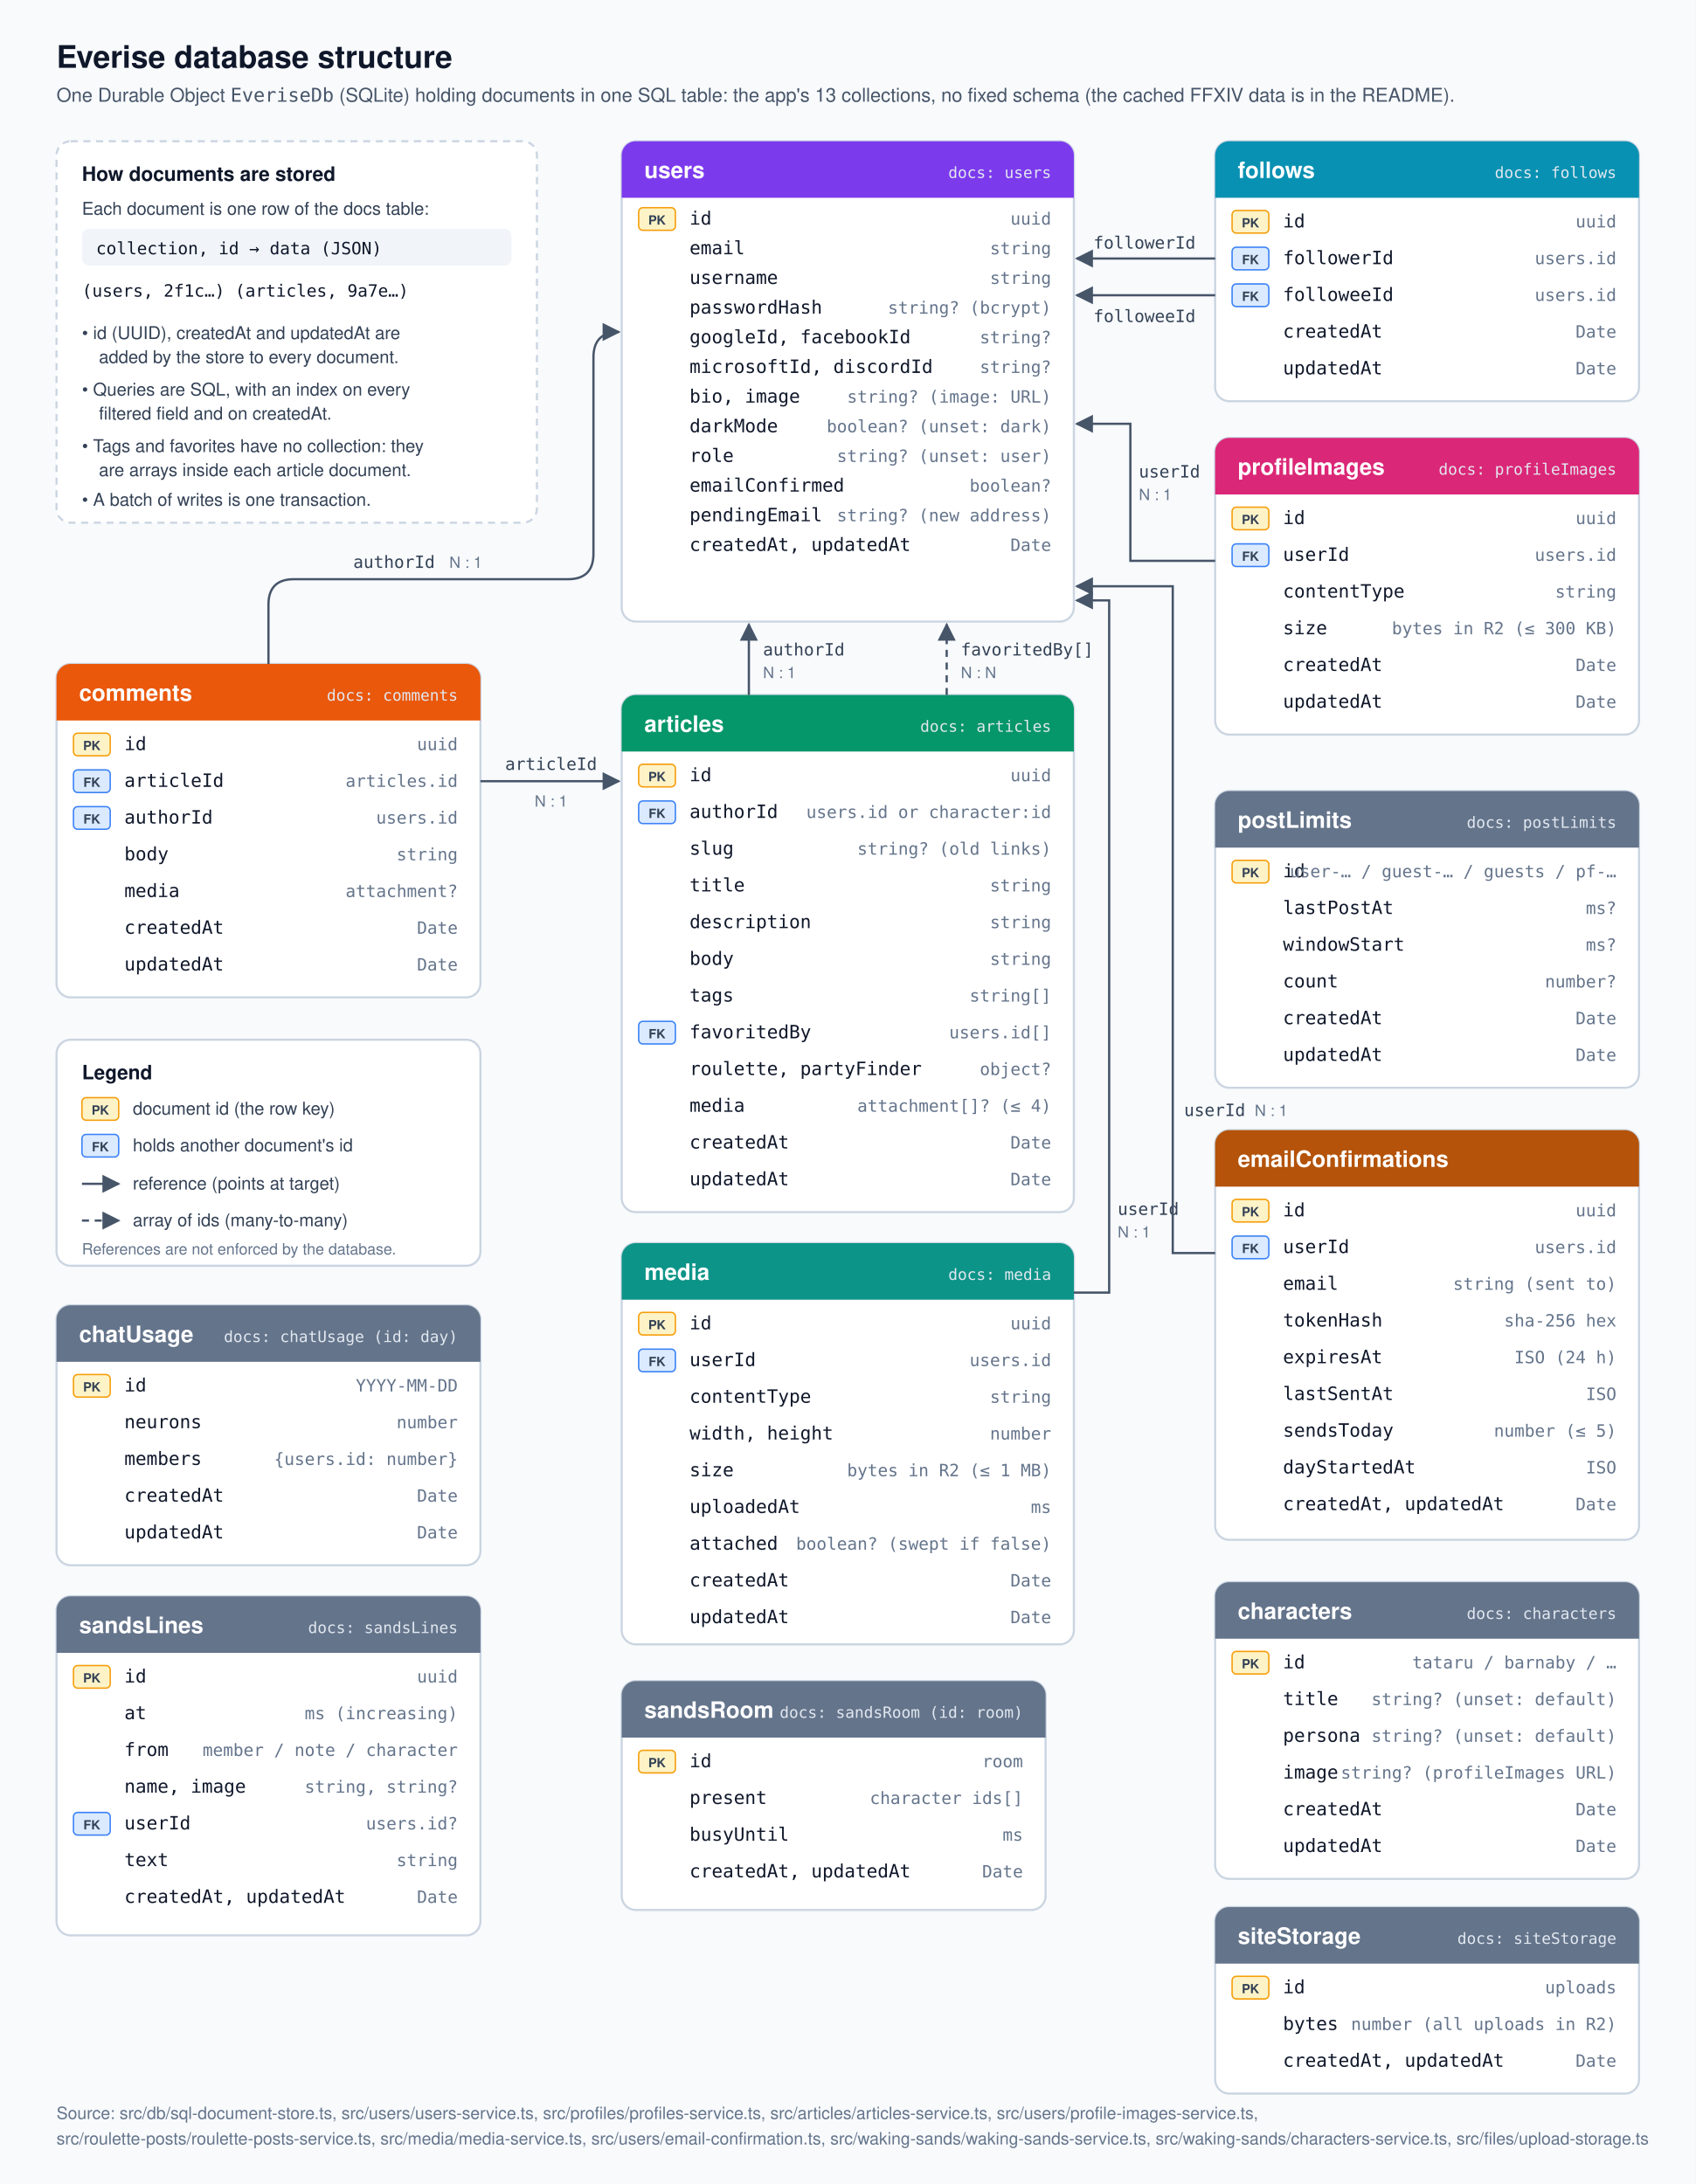
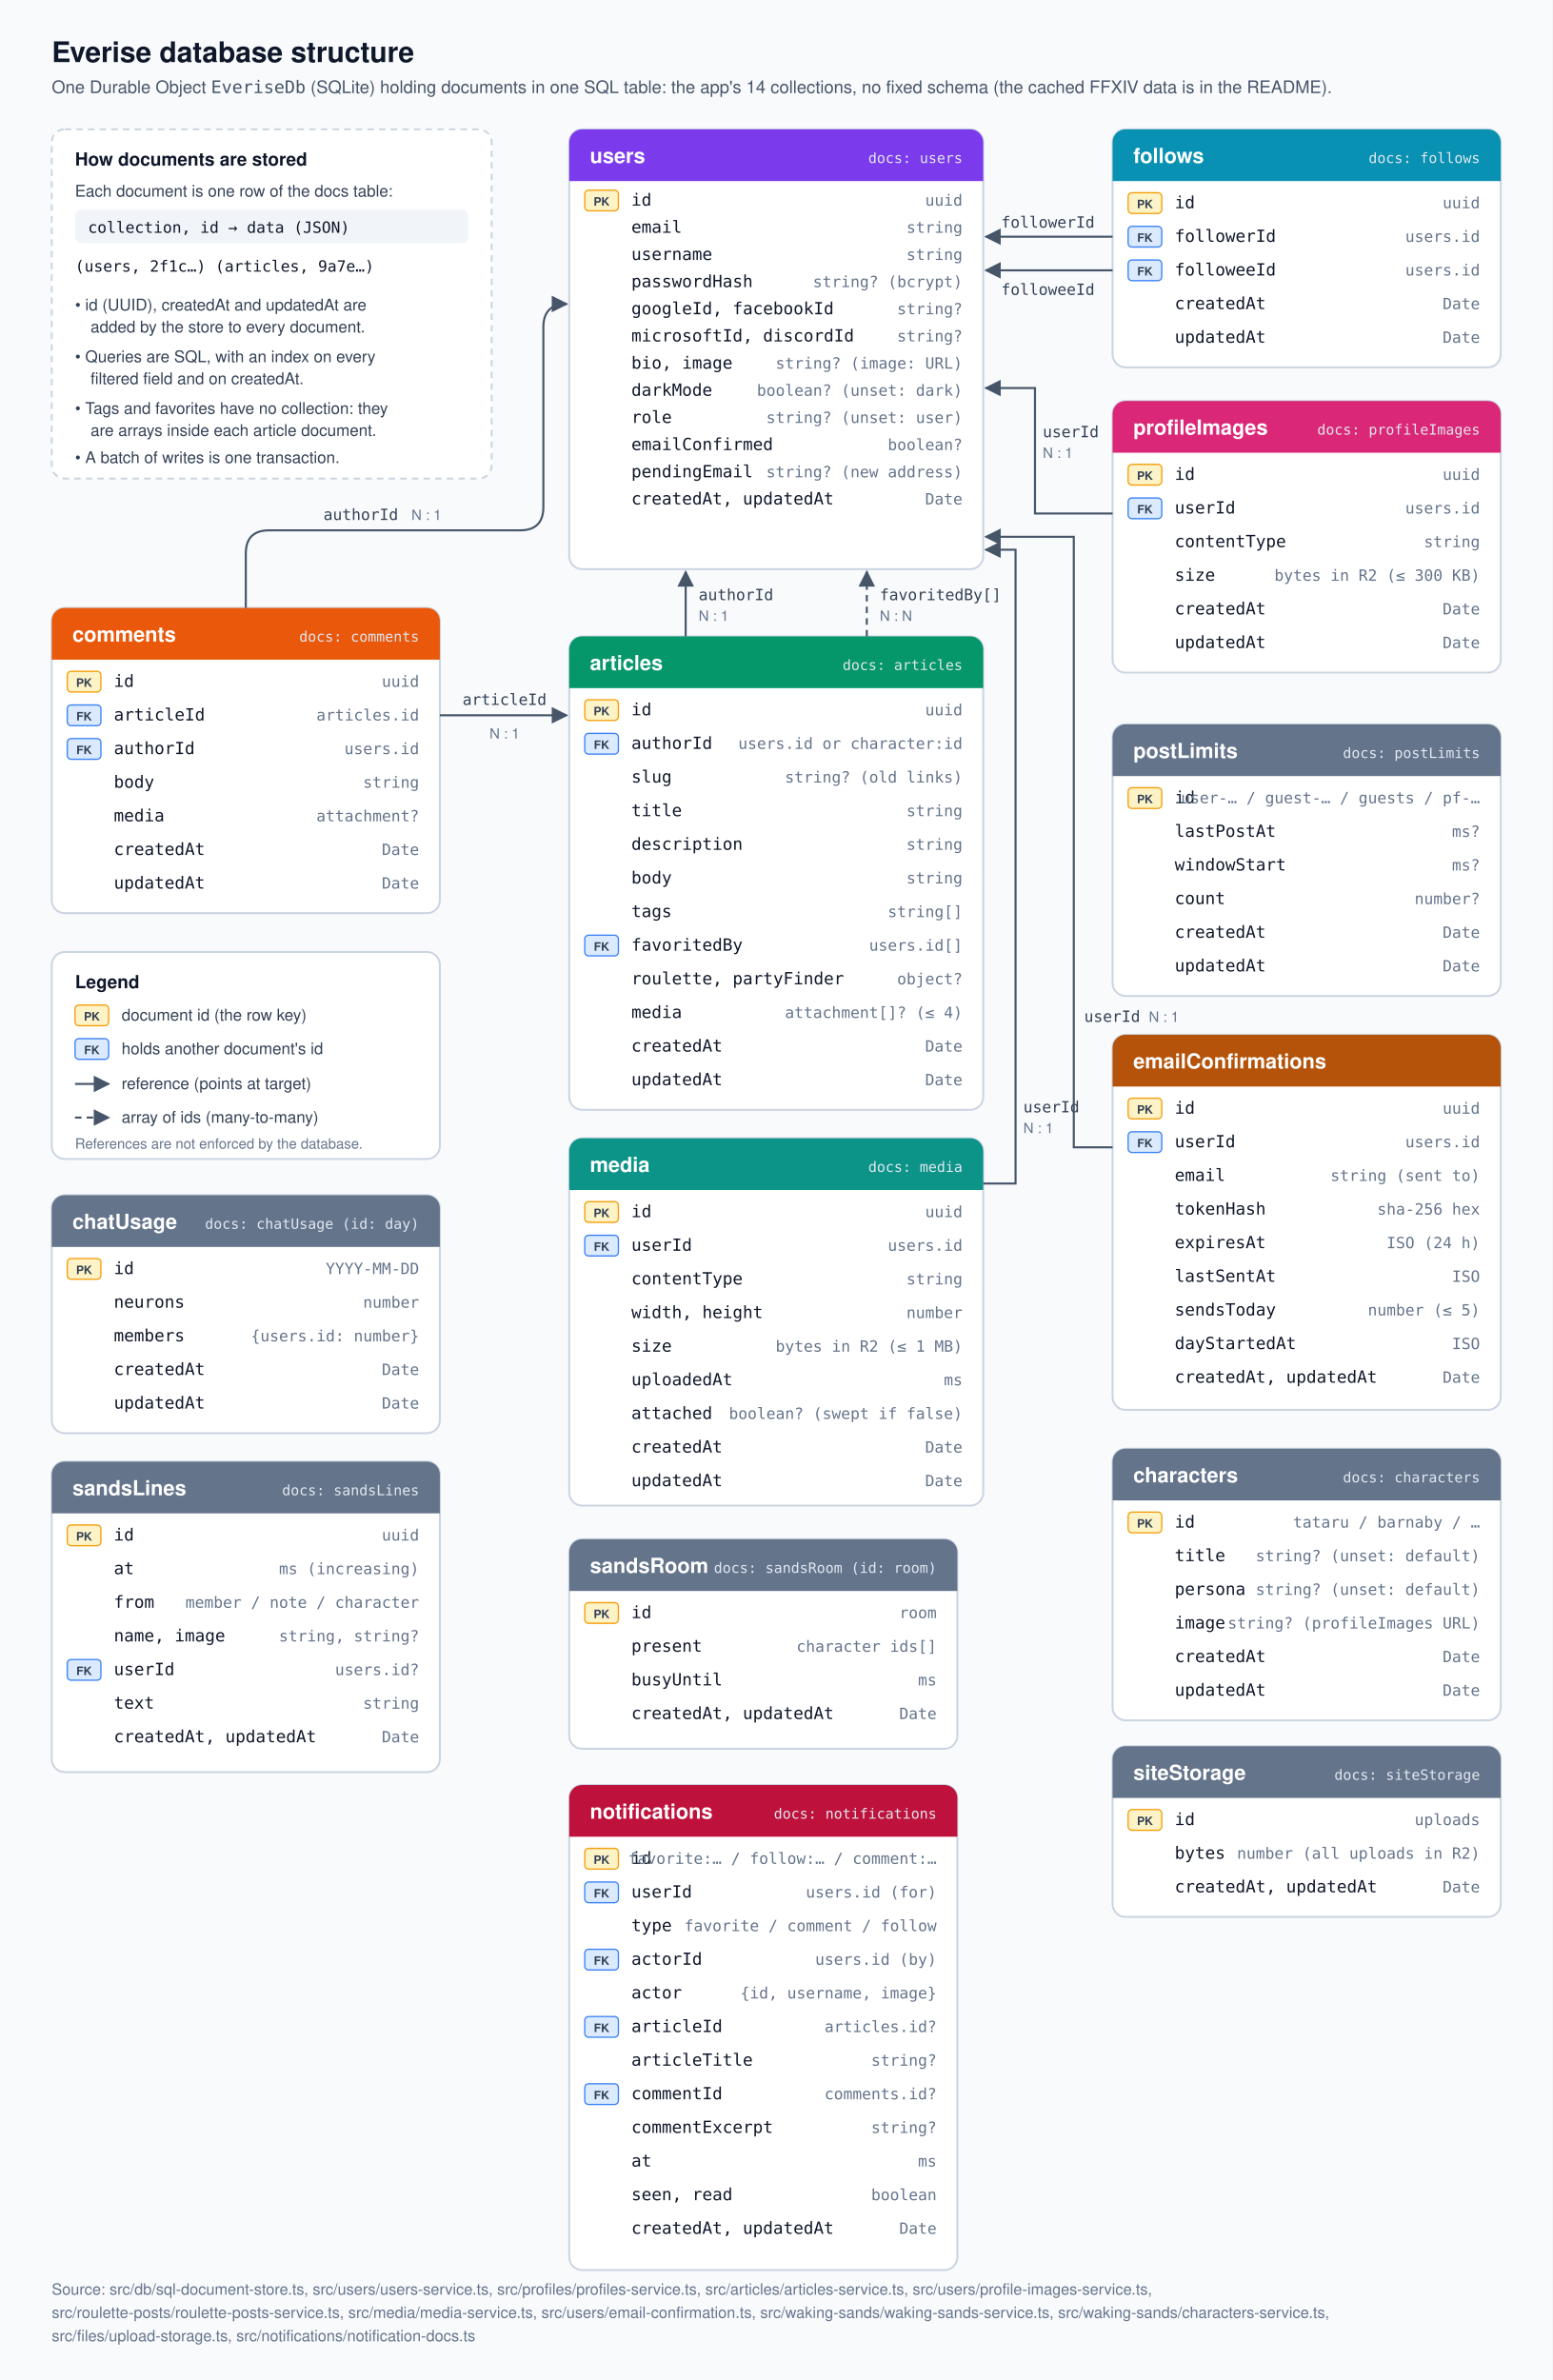
- <svg xmlns="http://www.w3.org/2000/svg" width="1200" height="1546" viewBox="0 0 1200 1546" font-family="Segoe UI, Helvetica, Arial, sans-serif">
+ <svg xmlns="http://www.w3.org/2000/svg" width="1200" height="1840" viewBox="0 0 1200 1840" font-family="Segoe UI, Helvetica, Arial, sans-serif">
  <defs>
    <marker id="arrow" viewBox="0 0 10 10" refX="9" refY="5" markerWidth="8" markerHeight="8" orient="auto-start-reverse">
      <path d="M0,0 L10,5 L0,10 z" fill="#475569" />
    </marker>
    <style>
      .box { fill: #ffffff; stroke: #cbd5e1; stroke-width: 1.5; }
      .title { font-size: 16px; font-weight: 700; fill: #ffffff; }
      .key { font-size: 11px; fill: #e2e8f0; font-family: Consolas, Menlo, monospace; }
      .field { font-size: 13px; fill: #0f172a; font-family: Consolas, Menlo, monospace; }
      .type { font-size: 12px; fill: #64748b; font-family: Consolas, Menlo, monospace; }
      .pk { fill: #fef3c7; stroke: #f59e0b; }
      .fk { fill: #dbeafe; stroke: #3b82f6; }
      .badge { font-size: 9px; font-weight: 700; fill: #334155; }
      .rel { fill: none; stroke: #475569; stroke-width: 1.6; }
      .rel-label { font-size: 12px; fill: #334155; font-family: Consolas, Menlo, monospace; }
      .card { font-size: 11px; fill: #64748b; }
      .note-title { font-size: 14px; font-weight: 700; fill: #0f172a; }
      .note { font-size: 12.5px; fill: #334155; }
      .mono { font-family: Consolas, Menlo, monospace; font-size: 12px; fill: #0f172a; }
    </style>
  </defs>
-   <rect width="1200" height="1546" fill="#f8fafc" />
+   <rect width="1200" height="1840" fill="#f8fafc" />
  <text x="40" y="48" font-size="22" font-weight="700" fill="#0f172a">Everise database structure</text>
-   <text x="40" y="72" font-size="13.5" fill="#475569">One Durable Object <tspan font-family="Consolas, Menlo, monospace">EveriseDb</tspan> (SQLite) holding documents in one SQL table: the app's 13 collections, no fixed schema (the cached FFXIV data is in the README).</text>
+   <text x="40" y="72" font-size="13.5" fill="#475569">One Durable Object <tspan font-family="Consolas, Menlo, monospace">EveriseDb</tspan> (SQLite) holding documents in one SQL table: the app's 14 collections, no fixed schema (the cached FFXIV data is in the README).</text>
  <rect x="40" y="100" width="340" height="270" rx="10" fill="#ffffff" stroke="#cbd5e1" stroke-width="1.5" stroke-dasharray="5 4" />
  <text x="58" y="128" class="note-title">How documents are stored</text>
  <text x="58" y="152" class="note">Each document is one row of the docs table:</text>
  <rect x="58" y="162" width="304" height="26" rx="5" fill="#f1f5f9" />
  <text x="68" y="180" class="mono">collection, id  →  data (JSON)</text>
  <text x="58" y="210" class="mono" fill="#475569">(users, 2f1c…)  (articles, 9a7e…)</text>
  <text x="58" y="240" class="note">• id (UUID), createdAt and updatedAt are</text>
  <text x="70" y="257" class="note">added by the store to every document.</text>
  <text x="58" y="280" class="note">• Queries are SQL, with an index on every</text>
  <text x="70" y="297" class="note">filtered field and on createdAt.</text>
  <text x="58" y="320" class="note">• Tags and favorites have no collection: they</text>
  <text x="70" y="337" class="note">are arrays inside each article document.</text>
  <text x="58" y="358" class="note">• A batch of writes is one transaction.</text>
  <g>
    <rect x="440" y="100" width="320" height="340" rx="10" class="box" />
    <path d="M450,100 h300 a10,10 0 0 1 10,10 v30 h-320 v-30 a10,10 0 0 1 10,-10 z" fill="#7c3aed" />
    <text x="456" y="126" class="title">users</text>
    <text x="744" y="126" class="key" text-anchor="end">docs: users</text>
    <rect x="452" y="147" width="26" height="16" rx="3" class="pk" />
    <text x="465" y="159" class="badge" text-anchor="middle">PK</text>
    <text x="488" y="159" class="field">id</text>
    <text x="744" y="159" class="type" text-anchor="end">uuid</text>
    <text x="488" y="180" class="field">email</text>
    <text x="744" y="180" class="type" text-anchor="end">string</text>
    <text x="488" y="201" class="field">username</text>
    <text x="744" y="201" class="type" text-anchor="end">string</text>
    <text x="488" y="222" class="field">passwordHash</text>
    <text x="744" y="222" class="type" text-anchor="end">string? (bcrypt)</text>
    <text x="488" y="243" class="field">googleId, facebookId</text>
    <text x="744" y="243" class="type" text-anchor="end">string?</text>
    <text x="488" y="264" class="field">microsoftId, discordId</text>
    <text x="744" y="264" class="type" text-anchor="end">string?</text>
    <text x="488" y="285" class="field">bio, image</text>
    <text x="744" y="285" class="type" text-anchor="end">string? (image: URL)</text>
    <text x="488" y="306" class="field">darkMode</text>
    <text x="744" y="306" class="type" text-anchor="end">boolean? (unset: dark)</text>
    <text x="488" y="327" class="field">role</text>
    <text x="744" y="327" class="type" text-anchor="end">string? (unset: user)</text>
    <text x="488" y="348" class="field">emailConfirmed</text>
    <text x="744" y="348" class="type" text-anchor="end">boolean?</text>
    <text x="488" y="369" class="field">pendingEmail</text>
    <text x="744" y="369" class="type" text-anchor="end">string? (new address)</text>
    <text x="488" y="390" class="field">createdAt, updatedAt</text>
    <text x="744" y="390" class="type" text-anchor="end">Date</text>
  </g>
  <g>
    <rect x="860" y="100" width="300" height="184" rx="10" class="box" />
    <path d="M870,100 h280 a10,10 0 0 1 10,10 v30 h-300 v-30 a10,10 0 0 1 10,-10 z" fill="#0891b2" />
    <text x="876" y="126" class="title">follows</text>
    <text x="1144" y="126" class="key" text-anchor="end">docs: follows</text>
    <rect x="872" y="149" width="26" height="16" rx="3" class="pk" />
    <text x="885" y="161" class="badge" text-anchor="middle">PK</text>
    <text x="908" y="161" class="field">id</text>
    <text x="1144" y="161" class="type" text-anchor="end">uuid</text>
    <rect x="872" y="175" width="26" height="16" rx="3" class="fk" />
    <text x="885" y="187" class="badge" text-anchor="middle">FK</text>
    <text x="908" y="187" class="field">followerId</text>
    <text x="1144" y="187" class="type" text-anchor="end">users.id</text>
    <rect x="872" y="201" width="26" height="16" rx="3" class="fk" />
    <text x="885" y="213" class="badge" text-anchor="middle">FK</text>
    <text x="908" y="213" class="field">followeeId</text>
    <text x="1144" y="213" class="type" text-anchor="end">users.id</text>
    <text x="908" y="239" class="field">createdAt</text>
    <text x="1144" y="239" class="type" text-anchor="end">Date</text>
    <text x="908" y="265" class="field">updatedAt</text>
    <text x="1144" y="265" class="type" text-anchor="end">Date</text>
  </g>
  <g transform="translate(0 52)">
    <rect x="440" y="440" width="320" height="366" rx="10" class="box" />
    <path d="M450,440 h300 a10,10 0 0 1 10,10 v30 h-320 v-30 a10,10 0 0 1 10,-10 z" fill="#059669" />
    <text x="456" y="466" class="title">articles</text>
    <text x="744" y="466" class="key" text-anchor="end">docs: articles</text>
    <rect x="452" y="489" width="26" height="16" rx="3" class="pk" />
    <text x="465" y="501" class="badge" text-anchor="middle">PK</text>
    <text x="488" y="501" class="field">id</text>
    <text x="744" y="501" class="type" text-anchor="end">uuid</text>
    <rect x="452" y="515" width="26" height="16" rx="3" class="fk" />
    <text x="465" y="527" class="badge" text-anchor="middle">FK</text>
    <text x="488" y="527" class="field">authorId</text>
    <text x="744" y="527" class="type" text-anchor="end">users.id or character:id</text>
    <text x="488" y="553" class="field">slug</text>
    <text x="744" y="553" class="type" text-anchor="end">string? (old links)</text>
    <text x="488" y="579" class="field">title</text>
    <text x="744" y="579" class="type" text-anchor="end">string</text>
    <text x="488" y="605" class="field">description</text>
    <text x="744" y="605" class="type" text-anchor="end">string</text>
    <text x="488" y="631" class="field">body</text>
    <text x="744" y="631" class="type" text-anchor="end">string</text>
    <text x="488" y="657" class="field">tags</text>
    <text x="744" y="657" class="type" text-anchor="end">string[]</text>
    <rect x="452" y="671" width="26" height="16" rx="3" class="fk" />
    <text x="465" y="683" class="badge" text-anchor="middle">FK</text>
    <text x="488" y="683" class="field">favoritedBy</text>
    <text x="744" y="683" class="type" text-anchor="end">users.id[]</text>
    <text x="488" y="709" class="field">roulette, partyFinder</text>
    <text x="744" y="709" class="type" text-anchor="end">object?</text>
    <text x="488" y="735" class="field">media</text>
    <text x="744" y="735" class="type" text-anchor="end">attachment[]? (≤ 4)</text>
    <text x="488" y="761" class="field">createdAt</text>
    <text x="744" y="761" class="type" text-anchor="end">Date</text>
    <text x="488" y="787" class="field">updatedAt</text>
    <text x="744" y="787" class="type" text-anchor="end">Date</text>
  </g>
  <g>
    <rect x="40" y="470" width="300" height="236" rx="10" class="box" />
    <path d="M50,470 h280 a10,10 0 0 1 10,10 v30 h-300 v-30 a10,10 0 0 1 10,-10 z" fill="#ea580c" />
    <text x="56" y="496" class="title">comments</text>
    <text x="324" y="496" class="key" text-anchor="end">docs: comments</text>
    <rect x="52" y="519" width="26" height="16" rx="3" class="pk" />
    <text x="65" y="531" class="badge" text-anchor="middle">PK</text>
    <text x="88" y="531" class="field">id</text>
    <text x="324" y="531" class="type" text-anchor="end">uuid</text>
    <rect x="52" y="545" width="26" height="16" rx="3" class="fk" />
    <text x="65" y="557" class="badge" text-anchor="middle">FK</text>
    <text x="88" y="557" class="field">articleId</text>
    <text x="324" y="557" class="type" text-anchor="end">articles.id</text>
    <rect x="52" y="571" width="26" height="16" rx="3" class="fk" />
    <text x="65" y="583" class="badge" text-anchor="middle">FK</text>
    <text x="88" y="583" class="field">authorId</text>
    <text x="324" y="583" class="type" text-anchor="end">users.id</text>
    <text x="88" y="609" class="field">body</text>
    <text x="324" y="609" class="type" text-anchor="end">string</text>
    <text x="88" y="635" class="field">media</text>
    <text x="324" y="635" class="type" text-anchor="end">attachment?</text>
    <text x="88" y="661" class="field">createdAt</text>
    <text x="324" y="661" class="type" text-anchor="end">Date</text>
    <text x="88" y="687" class="field">updatedAt</text>
    <text x="324" y="687" class="type" text-anchor="end">Date</text>
  </g>
  <path d="M860,183 H762" class="rel" marker-end="url(#arrow)" />
  <text x="810" y="176" class="rel-label" text-anchor="middle">followerId</text>
  <path d="M860,209 H762" class="rel" marker-end="url(#arrow)" />
  <text x="810" y="228" class="rel-label" text-anchor="middle">followeeId</text>
  <path d="M530,492 V442" class="rel" marker-end="url(#arrow)" />
  <text x="540" y="464" class="rel-label">authorId</text>
  <text x="540" y="480" class="card">N : 1</text>
  <path d="M670,492 V442" class="rel" stroke-dasharray="5 4" marker-end="url(#arrow)" />
  <text x="680" y="464" class="rel-label">favoritedBy[]</text>
  <text x="680" y="480" class="card">N : N</text>
  <path d="M340,553 H438" class="rel" marker-end="url(#arrow)" />
  <text x="390" y="545" class="rel-label" text-anchor="middle">articleId</text>
  <text x="390" y="571" class="card" text-anchor="middle">N : 1</text>
  <path d="M190,470 V428 Q190,410 208,410 H402 Q420,410 420,392 V253 Q420,235 438,235" class="rel" marker-end="url(#arrow)" />
  <text x="250" y="402" class="rel-label">authorId</text>
  <text x="318" y="402" class="card">N : 1</text>
  <g>
    <rect x="860" y="310" width="300" height="210" rx="10" class="box" />
    <path d="M870,310 h280 a10,10 0 0 1 10,10 v30 h-300 v-30 a10,10 0 0 1 10,-10 z" fill="#db2777" />
    <text x="876" y="336" class="title">profileImages</text>
    <text x="1144" y="336" class="key" text-anchor="end">docs: profileImages</text>
    <rect x="872" y="359" width="26" height="16" rx="3" class="pk" />
    <text x="885" y="371" class="badge" text-anchor="middle">PK</text>
    <text x="908" y="371" class="field">id</text>
    <text x="1144" y="371" class="type" text-anchor="end">uuid</text>
    <rect x="872" y="385" width="26" height="16" rx="3" class="fk" />
    <text x="885" y="397" class="badge" text-anchor="middle">FK</text>
    <text x="908" y="397" class="field">userId</text>
    <text x="1144" y="397" class="type" text-anchor="end">users.id</text>
    <text x="908" y="423" class="field">contentType</text>
    <text x="1144" y="423" class="type" text-anchor="end">string</text>
    <text x="908" y="449" class="field">size</text>
    <text x="1144" y="449" class="type" text-anchor="end">bytes in R2 (≤ 300 KB)</text>
    <text x="908" y="475" class="field">createdAt</text>
    <text x="1144" y="475" class="type" text-anchor="end">Date</text>
    <text x="908" y="501" class="field">updatedAt</text>
    <text x="1144" y="501" class="type" text-anchor="end">Date</text>
  </g>
  <path d="M860,397 H800 V300 H762" class="rel" marker-end="url(#arrow)" />
  <text x="806" y="338" class="rel-label">userId</text>
  <text x="806" y="354" class="card">N : 1</text>
  <g>
    <rect x="860" y="560" width="300" height="210" rx="10" class="box" />
    <path d="M870,560 h280 a10,10 0 0 1 10,10 v30 h-300 v-30 a10,10 0 0 1 10,-10 z" fill="#64748b" />
    <text x="876" y="586" class="title">postLimits</text>
    <text x="1144" y="586" class="key" text-anchor="end">docs: postLimits</text>
    <rect x="872" y="609" width="26" height="16" rx="3" class="pk" />
    <text x="885" y="621" class="badge" text-anchor="middle">PK</text>
    <text x="908" y="621" class="field">id</text>
    <text x="1144" y="621" class="type" text-anchor="end">user-… / guest-… / guests / pf-…</text>
    <text x="908" y="647" class="field">lastPostAt</text>
    <text x="1144" y="647" class="type" text-anchor="end">ms?</text>
    <text x="908" y="673" class="field">windowStart</text>
    <text x="1144" y="673" class="type" text-anchor="end">ms?</text>
    <text x="908" y="699" class="field">count</text>
    <text x="1144" y="699" class="type" text-anchor="end">number?</text>
    <text x="908" y="725" class="field">createdAt</text>
    <text x="1144" y="725" class="type" text-anchor="end">Date</text>
    <text x="908" y="751" class="field">updatedAt</text>
    <text x="1144" y="751" class="type" text-anchor="end">Date</text>
  </g>
  <g>
    <rect x="440" y="880" width="320" height="284" rx="10" class="box" />
    <path d="M450,880 h300 a10,10 0 0 1 10,10 v30 h-320 v-30 a10,10 0 0 1 10,-10 z" fill="#0d9488" />
    <text x="456" y="906" class="title">media</text>
    <text x="744" y="906" class="key" text-anchor="end">docs: media</text>
    <rect x="452" y="929" width="26" height="16" rx="3" class="pk" />
    <text x="465" y="941" class="badge" text-anchor="middle">PK</text>
    <text x="488" y="941" class="field">id</text>
    <text x="744" y="941" class="type" text-anchor="end">uuid</text>
    <rect x="452" y="955" width="26" height="16" rx="3" class="fk" />
    <text x="465" y="967" class="badge" text-anchor="middle">FK</text>
    <text x="488" y="967" class="field">userId</text>
    <text x="744" y="967" class="type" text-anchor="end">users.id</text>
    <text x="488" y="993" class="field">contentType</text>
    <text x="744" y="993" class="type" text-anchor="end">string</text>
    <text x="488" y="1019" class="field">width, height</text>
    <text x="744" y="1019" class="type" text-anchor="end">number</text>
    <text x="488" y="1045" class="field">size</text>
    <text x="744" y="1045" class="type" text-anchor="end">bytes in R2 (≤ 1 MB)</text>
    <text x="488" y="1071" class="field">uploadedAt</text>
    <text x="744" y="1071" class="type" text-anchor="end">ms</text>
    <text x="488" y="1097" class="field">attached</text>
    <text x="744" y="1097" class="type" text-anchor="end">boolean? (swept if false)</text>
    <text x="488" y="1123" class="field">createdAt</text>
    <text x="744" y="1123" class="type" text-anchor="end">Date</text>
    <text x="488" y="1149" class="field">updatedAt</text>
    <text x="744" y="1149" class="type" text-anchor="end">Date</text>
  </g>
  <path d="M760,915 H785 V425 H762" class="rel" marker-end="url(#arrow)" />
  <text x="791" y="860" class="rel-label">userId</text>
  <text x="791" y="876" class="card">N : 1</text>
  <g>
    <rect x="860" y="800" width="300" height="290" rx="10" class="box" />
    <path d="M870,800 h280 a10,10 0 0 1 10,10 v30 h-300 v-30 a10,10 0 0 1 10,-10 z" fill="#b45309" />
    <text x="876" y="826" class="title">emailConfirmations</text>
    <rect x="872" y="849" width="26" height="16" rx="3" class="pk" />
    <text x="885" y="861" class="badge" text-anchor="middle">PK</text>
    <text x="908" y="861" class="field">id</text>
    <text x="1144" y="861" class="type" text-anchor="end">uuid</text>
    <rect x="872" y="875" width="26" height="16" rx="3" class="fk" />
    <text x="885" y="887" class="badge" text-anchor="middle">FK</text>
    <text x="908" y="887" class="field">userId</text>
    <text x="1144" y="887" class="type" text-anchor="end">users.id</text>
    <text x="908" y="913" class="field">email</text>
    <text x="1144" y="913" class="type" text-anchor="end">string (sent to)</text>
    <text x="908" y="939" class="field">tokenHash</text>
    <text x="1144" y="939" class="type" text-anchor="end">sha-256 hex</text>
    <text x="908" y="965" class="field">expiresAt</text>
    <text x="1144" y="965" class="type" text-anchor="end">ISO (24 h)</text>
    <text x="908" y="991" class="field">lastSentAt</text>
    <text x="1144" y="991" class="type" text-anchor="end">ISO</text>
    <text x="908" y="1017" class="field">sendsToday</text>
    <text x="1144" y="1017" class="type" text-anchor="end">number (≤ 5)</text>
    <text x="908" y="1043" class="field">dayStartedAt</text>
    <text x="1144" y="1043" class="type" text-anchor="end">ISO</text>
    <text x="908" y="1069" class="field">createdAt, updatedAt</text>
    <text x="1144" y="1069" class="type" text-anchor="end">Date</text>
  </g>
  <path d="M860,887 H830 V415 H762" class="rel" marker-end="url(#arrow)" />
  <text x="838" y="790" class="rel-label">userId</text>
  <text x="888" y="790" class="card">N : 1</text>
  <g>
    <rect x="40" y="924" width="300" height="184" rx="10" class="box" />
    <path d="M50,924 h280 a10,10 0 0 1 10,10 v30 h-300 v-30 a10,10 0 0 1 10,-10 z" fill="#64748b" />
    <text x="56" y="950" class="title">chatUsage</text>
    <text x="324" y="950" class="key" text-anchor="end">docs: chatUsage (id: day)</text>
    <rect x="52" y="973" width="26" height="16" rx="3" class="pk" />
    <text x="65" y="985" class="badge" text-anchor="middle">PK</text>
    <text x="88" y="985" class="field">id</text>
    <text x="324" y="985" class="type" text-anchor="end">YYYY-MM-DD</text>
    <text x="88" y="1011" class="field">neurons</text>
    <text x="324" y="1011" class="type" text-anchor="end">number</text>
    <text x="88" y="1037" class="field">members</text>
    <text x="324" y="1037" class="type" text-anchor="end">{users.id: number}</text>
    <text x="88" y="1063" class="field">createdAt</text>
    <text x="324" y="1063" class="type" text-anchor="end">Date</text>
    <text x="88" y="1089" class="field">updatedAt</text>
    <text x="324" y="1089" class="type" text-anchor="end">Date</text>
  </g>
  <g>
    <rect x="860" y="1350" width="300" height="132" rx="10" class="box" />
    <path d="M870,1350 h280 a10,10 0 0 1 10,10 v30 h-300 v-30 a10,10 0 0 1 10,-10 z" fill="#64748b" />
    <text x="876" y="1376" class="title">siteStorage</text>
    <text x="1144" y="1376" class="key" text-anchor="end">docs: siteStorage</text>
    <rect x="872" y="1399" width="26" height="16" rx="3" class="pk" />
    <text x="885" y="1411" class="badge" text-anchor="middle">PK</text>
    <text x="908" y="1411" class="field">id</text>
    <text x="1144" y="1411" class="type" text-anchor="end">uploads</text>
    <text x="908" y="1437" class="field">bytes</text>
    <text x="1144" y="1437" class="type" text-anchor="end">number (all uploads in R2)</text>
    <text x="908" y="1463" class="field">createdAt, updatedAt</text>
    <text x="1144" y="1463" class="type" text-anchor="end">Date</text>
  </g>
  <g>
    <rect x="860" y="1120" width="300" height="210" rx="10" class="box" />
    <path d="M870,1120 h280 a10,10 0 0 1 10,10 v30 h-300 v-30 a10,10 0 0 1 10,-10 z" fill="#64748b" />
    <text x="876" y="1146" class="title">characters</text>
    <text x="1144" y="1146" class="key" text-anchor="end">docs: characters</text>
    <rect x="872" y="1169" width="26" height="16" rx="3" class="pk" />
    <text x="885" y="1181" class="badge" text-anchor="middle">PK</text>
    <text x="908" y="1181" class="field">id</text>
    <text x="1144" y="1181" class="type" text-anchor="end">tataru / barnaby / …</text>
    <text x="908" y="1207" class="field">title</text>
    <text x="1144" y="1207" class="type" text-anchor="end">string? (unset: default)</text>
    <text x="908" y="1233" class="field">persona</text>
    <text x="1144" y="1233" class="type" text-anchor="end">string? (unset: default)</text>
    <text x="908" y="1259" class="field">image</text>
    <text x="1144" y="1259" class="type" text-anchor="end">string? (profileImages URL)</text>
    <text x="908" y="1285" class="field">createdAt</text>
    <text x="1144" y="1285" class="type" text-anchor="end">Date</text>
    <text x="908" y="1311" class="field">updatedAt</text>
    <text x="1144" y="1311" class="type" text-anchor="end">Date</text>
  </g>
  <g>
    <rect x="40" y="1130" width="300" height="240" rx="10" class="box" />
    <path d="M50,1130 h280 a10,10 0 0 1 10,10 v30 h-300 v-30 a10,10 0 0 1 10,-10 z" fill="#64748b" />
    <text x="56" y="1156" class="title">sandsLines</text>
    <text x="324" y="1156" class="key" text-anchor="end">docs: sandsLines</text>
    <rect x="52" y="1179" width="26" height="16" rx="3" class="pk" />
    <text x="65" y="1191" class="badge" text-anchor="middle">PK</text>
    <text x="88" y="1191" class="field">id</text>
    <text x="324" y="1191" class="type" text-anchor="end">uuid</text>
    <text x="88" y="1217" class="field">at</text>
    <text x="324" y="1217" class="type" text-anchor="end">ms (increasing)</text>
    <text x="88" y="1243" class="field">from</text>
    <text x="324" y="1243" class="type" text-anchor="end">member / note / character</text>
    <text x="88" y="1269" class="field">name, image</text>
    <text x="324" y="1269" class="type" text-anchor="end">string, string?</text>
    <rect x="52" y="1283" width="26" height="16" rx="3" class="fk" />
    <text x="65" y="1295" class="badge" text-anchor="middle">FK</text>
    <text x="88" y="1295" class="field">userId</text>
    <text x="324" y="1295" class="type" text-anchor="end">users.id?</text>
    <text x="88" y="1321" class="field">text</text>
    <text x="324" y="1321" class="type" text-anchor="end">string</text>
    <text x="88" y="1347" class="field">createdAt, updatedAt</text>
    <text x="324" y="1347" class="type" text-anchor="end">Date</text>
  </g>
  <g>
    <rect x="440" y="1190" width="300" height="162" rx="10" class="box" />
    <path d="M450,1190 h280 a10,10 0 0 1 10,10 v30 h-300 v-30 a10,10 0 0 1 10,-10 z" fill="#64748b" />
    <text x="456" y="1216" class="title">sandsRoom</text>
    <text x="724" y="1216" class="key" text-anchor="end">docs: sandsRoom (id: room)</text>
    <rect x="452" y="1239" width="26" height="16" rx="3" class="pk" />
    <text x="465" y="1251" class="badge" text-anchor="middle">PK</text>
    <text x="488" y="1251" class="field">id</text>
    <text x="724" y="1251" class="type" text-anchor="end">room</text>
    <text x="488" y="1277" class="field">present</text>
    <text x="724" y="1277" class="type" text-anchor="end">character ids[]</text>
    <text x="488" y="1303" class="field">busyUntil</text>
    <text x="724" y="1303" class="type" text-anchor="end">ms</text>
    <text x="488" y="1329" class="field">createdAt, updatedAt</text>
    <text x="724" y="1329" class="type" text-anchor="end">Date</text>
  </g>
+   <g>
+     <rect x="440" y="1380" width="300" height="375" rx="10" class="box" />
+     <path d="M450,1380 h280 a10,10 0 0 1 10,10 v30 h-300 v-30 a10,10 0 0 1 10,-10 z" fill="#be123c" />
+     <text x="456" y="1406" class="title">notifications</text>
+     <text x="724" y="1406" class="key" text-anchor="end">docs: notifications</text>
+     <rect x="452" y="1429" width="26" height="16" rx="3" class="pk" />
+     <text x="465" y="1441" class="badge" text-anchor="middle">PK</text>
+     <text x="488" y="1441" class="field">id</text>
+     <text x="724" y="1441" class="type" text-anchor="end">favorite:… / follow:… / comment:…</text>
+     <rect x="452" y="1455" width="26" height="16" rx="3" class="fk" />
+     <text x="465" y="1467" class="badge" text-anchor="middle">FK</text>
+     <text x="488" y="1467" class="field">userId</text>
+     <text x="724" y="1467" class="type" text-anchor="end">users.id (for)</text>
+     <text x="488" y="1493" class="field">type</text>
+     <text x="724" y="1493" class="type" text-anchor="end">favorite / comment / follow</text>
+     <rect x="452" y="1507" width="26" height="16" rx="3" class="fk" />
+     <text x="465" y="1519" class="badge" text-anchor="middle">FK</text>
+     <text x="488" y="1519" class="field">actorId</text>
+     <text x="724" y="1519" class="type" text-anchor="end">users.id (by)</text>
+     <text x="488" y="1545" class="field">actor</text>
+     <text x="724" y="1545" class="type" text-anchor="end">{id, username, image}</text>
+     <rect x="452" y="1559" width="26" height="16" rx="3" class="fk" />
+     <text x="465" y="1571" class="badge" text-anchor="middle">FK</text>
+     <text x="488" y="1571" class="field">articleId</text>
+     <text x="724" y="1571" class="type" text-anchor="end">articles.id?</text>
+     <text x="488" y="1597" class="field">articleTitle</text>
+     <text x="724" y="1597" class="type" text-anchor="end">string?</text>
+     <rect x="452" y="1611" width="26" height="16" rx="3" class="fk" />
+     <text x="465" y="1623" class="badge" text-anchor="middle">FK</text>
+     <text x="488" y="1623" class="field">commentId</text>
+     <text x="724" y="1623" class="type" text-anchor="end">comments.id?</text>
+     <text x="488" y="1649" class="field">commentExcerpt</text>
+     <text x="724" y="1649" class="type" text-anchor="end">string?</text>
+     <text x="488" y="1675" class="field">at</text>
+     <text x="724" y="1675" class="type" text-anchor="end">ms</text>
+     <text x="488" y="1701" class="field">seen, read</text>
+     <text x="724" y="1701" class="type" text-anchor="end">boolean</text>
+     <text x="488" y="1727" class="field">createdAt, updatedAt</text>
+     <text x="724" y="1727" class="type" text-anchor="end">Date</text>
+   </g>
  <g transform="translate(0 26)">
    <rect x="40" y="710" width="300" height="160" rx="10" fill="#ffffff" stroke="#cbd5e1" stroke-width="1.5" />
    <text x="58" y="738" class="note-title">Legend</text>
    <rect x="58" y="751" width="26" height="16" rx="3" class="pk" />
    <text x="71" y="763" class="badge" text-anchor="middle">PK</text>
    <text x="94" y="763" class="note">document id (the row key)</text>
    <rect x="58" y="777" width="26" height="16" rx="3" class="fk" />
    <text x="71" y="789" class="badge" text-anchor="middle">FK</text>
    <text x="94" y="789" class="note">holds another document's id</text>
    <path d="M58,812 H84" class="rel" marker-end="url(#arrow)" />
    <text x="94" y="816" class="note">reference (points at target)</text>
    <path d="M58,838 H84" class="rel" stroke-dasharray="5 4" marker-end="url(#arrow)" />
    <text x="94" y="842" class="note">array of ids (many-to-many)</text>
    <text x="58" y="862" class="card">References are not enforced by the database.</text>
  </g>
-   <text x="40" y="1500" font-size="12" fill="#64748b">Source: src/db/sql-document-store.ts, src/users/users-service.ts, src/profiles/profiles-service.ts, src/articles/articles-service.ts, src/users/profile-images-service.ts,</text>
-   <text x="40" y="1518" font-size="12" fill="#64748b">src/roulette-posts/roulette-posts-service.ts, src/media/media-service.ts, src/users/email-confirmation.ts, src/waking-sands/waking-sands-service.ts, src/waking-sands/characters-service.ts, src/files/upload-storage.ts</text>
+   <text x="40" y="1774" font-size="12" fill="#64748b">Source: src/db/sql-document-store.ts, src/users/users-service.ts, src/profiles/profiles-service.ts, src/articles/articles-service.ts, src/users/profile-images-service.ts,</text>
+   <text x="40" y="1792" font-size="12" fill="#64748b">src/roulette-posts/roulette-posts-service.ts, src/media/media-service.ts, src/users/email-confirmation.ts, src/waking-sands/waking-sands-service.ts, src/waking-sands/characters-service.ts,</text>
+   <text x="40" y="1810" font-size="12" fill="#64748b">src/files/upload-storage.ts, src/notifications/notification-docs.ts</text>
</svg>
